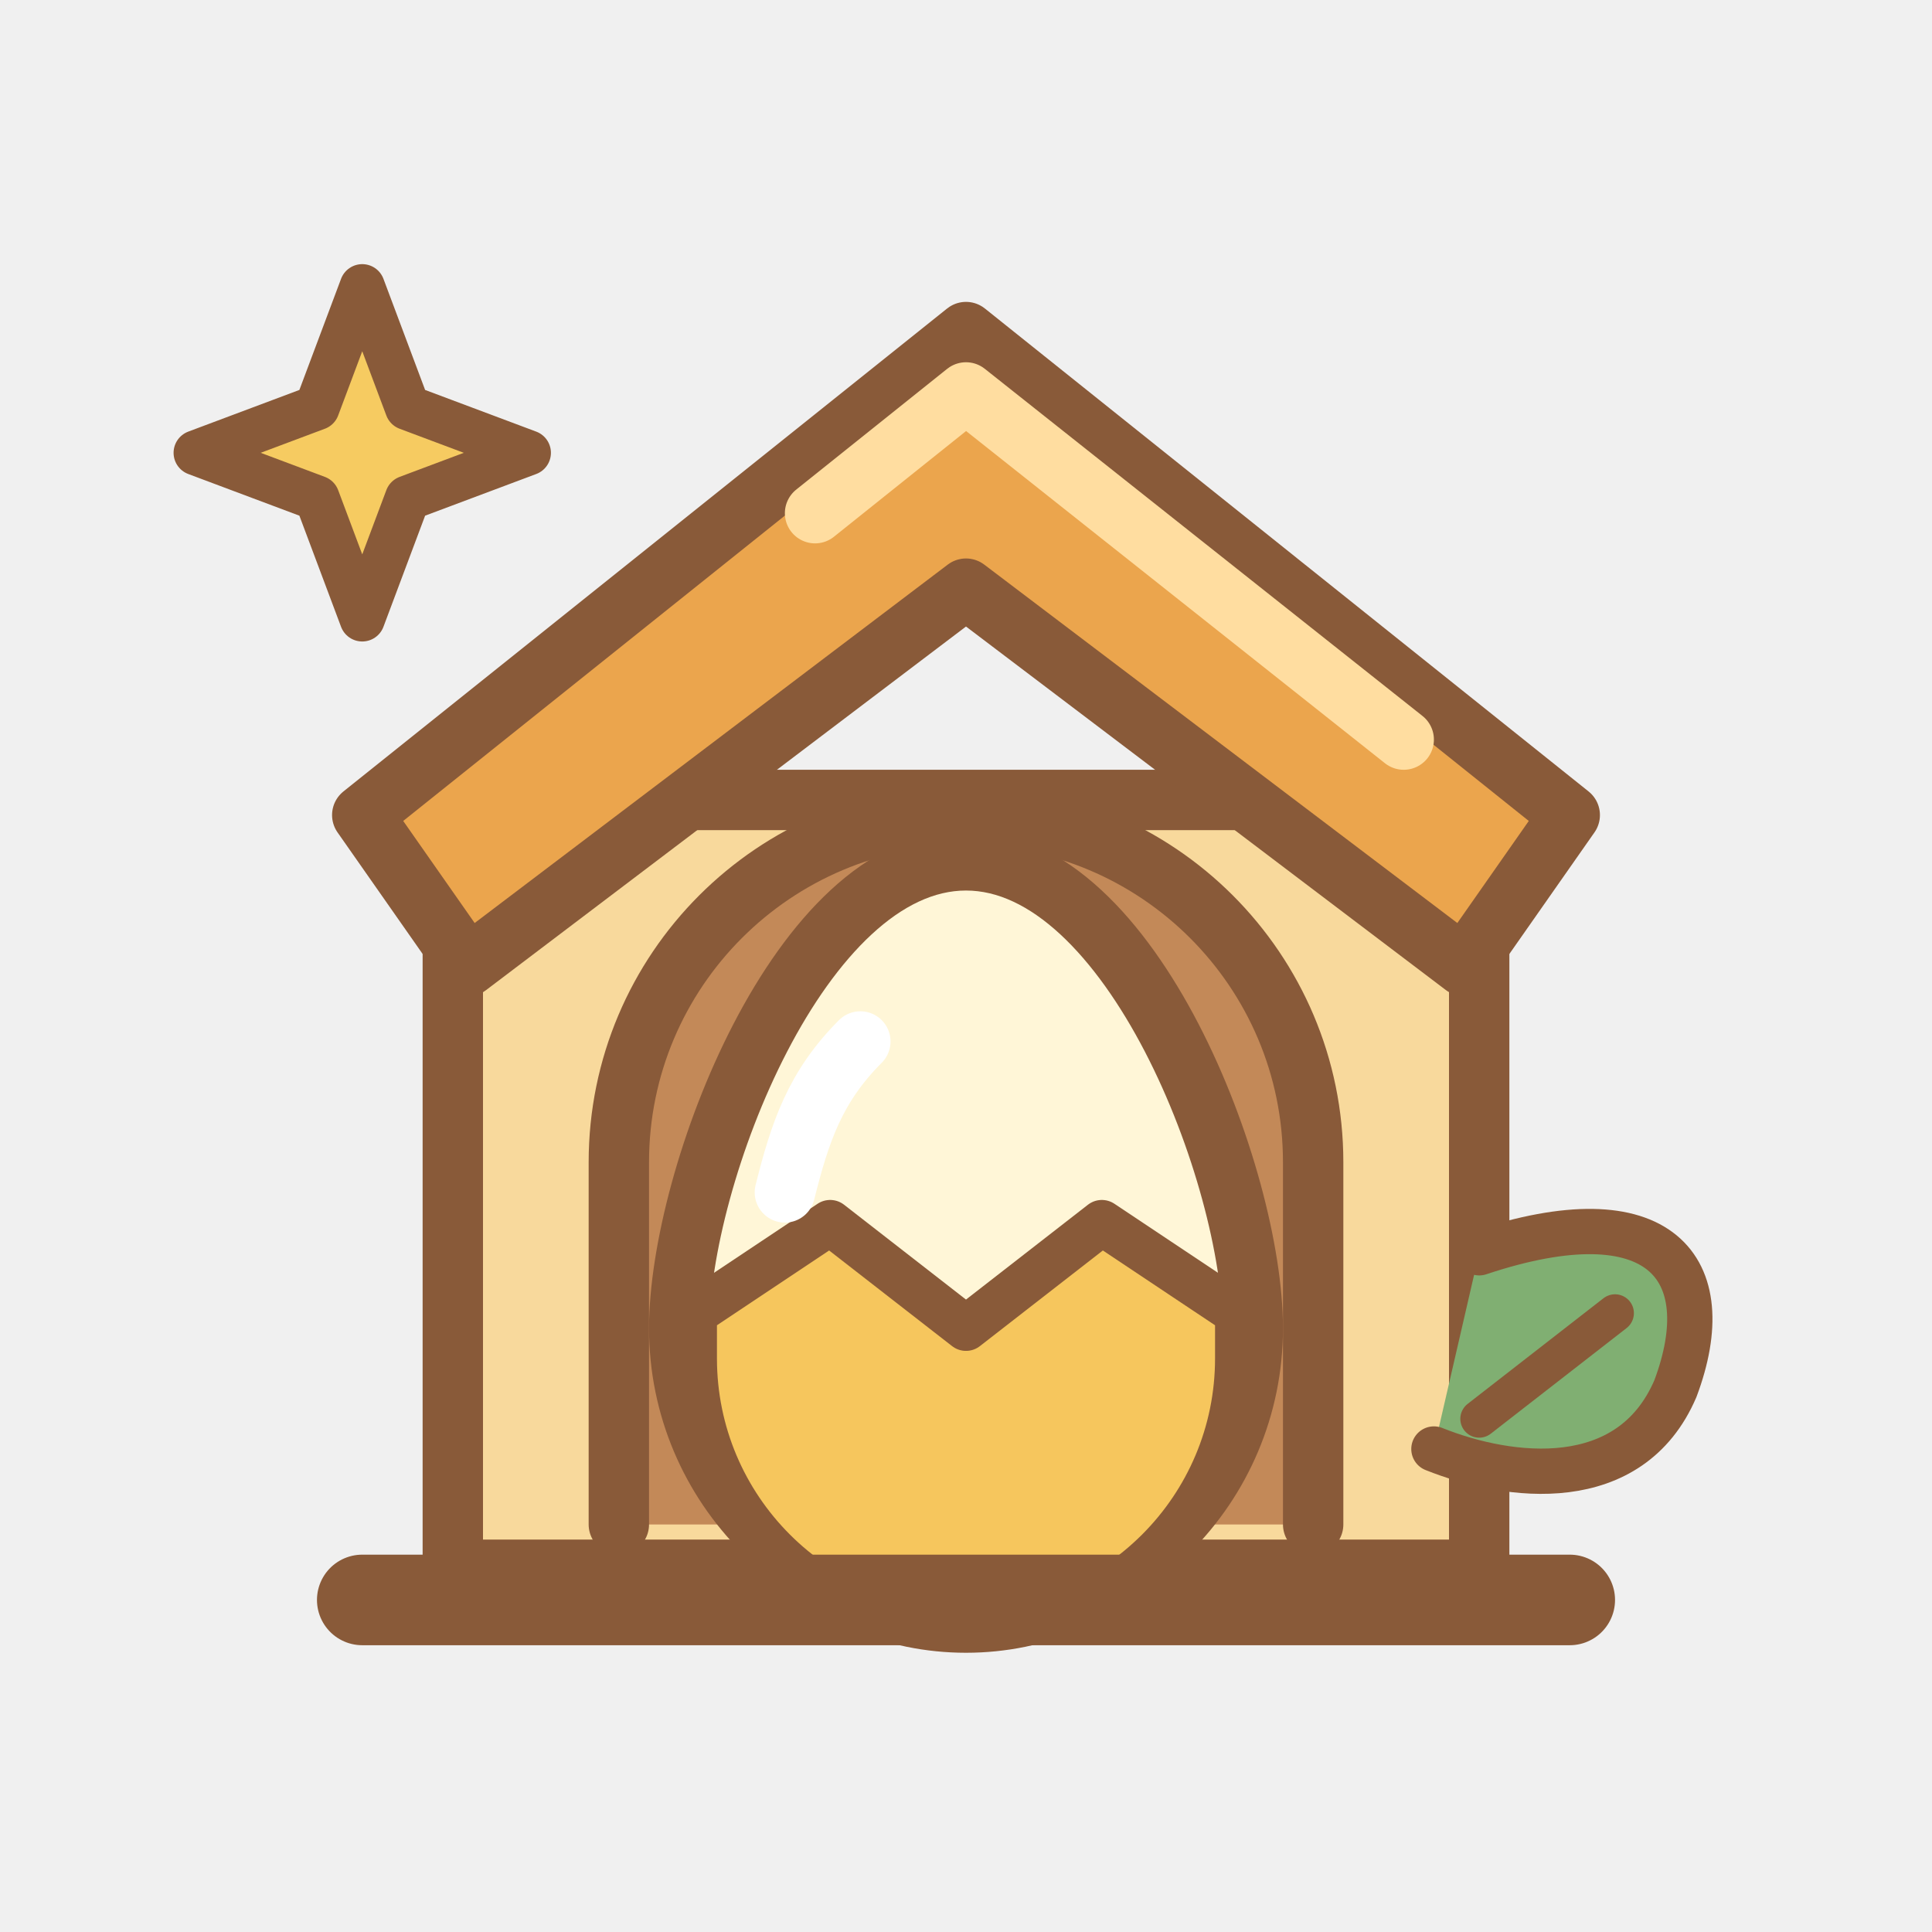
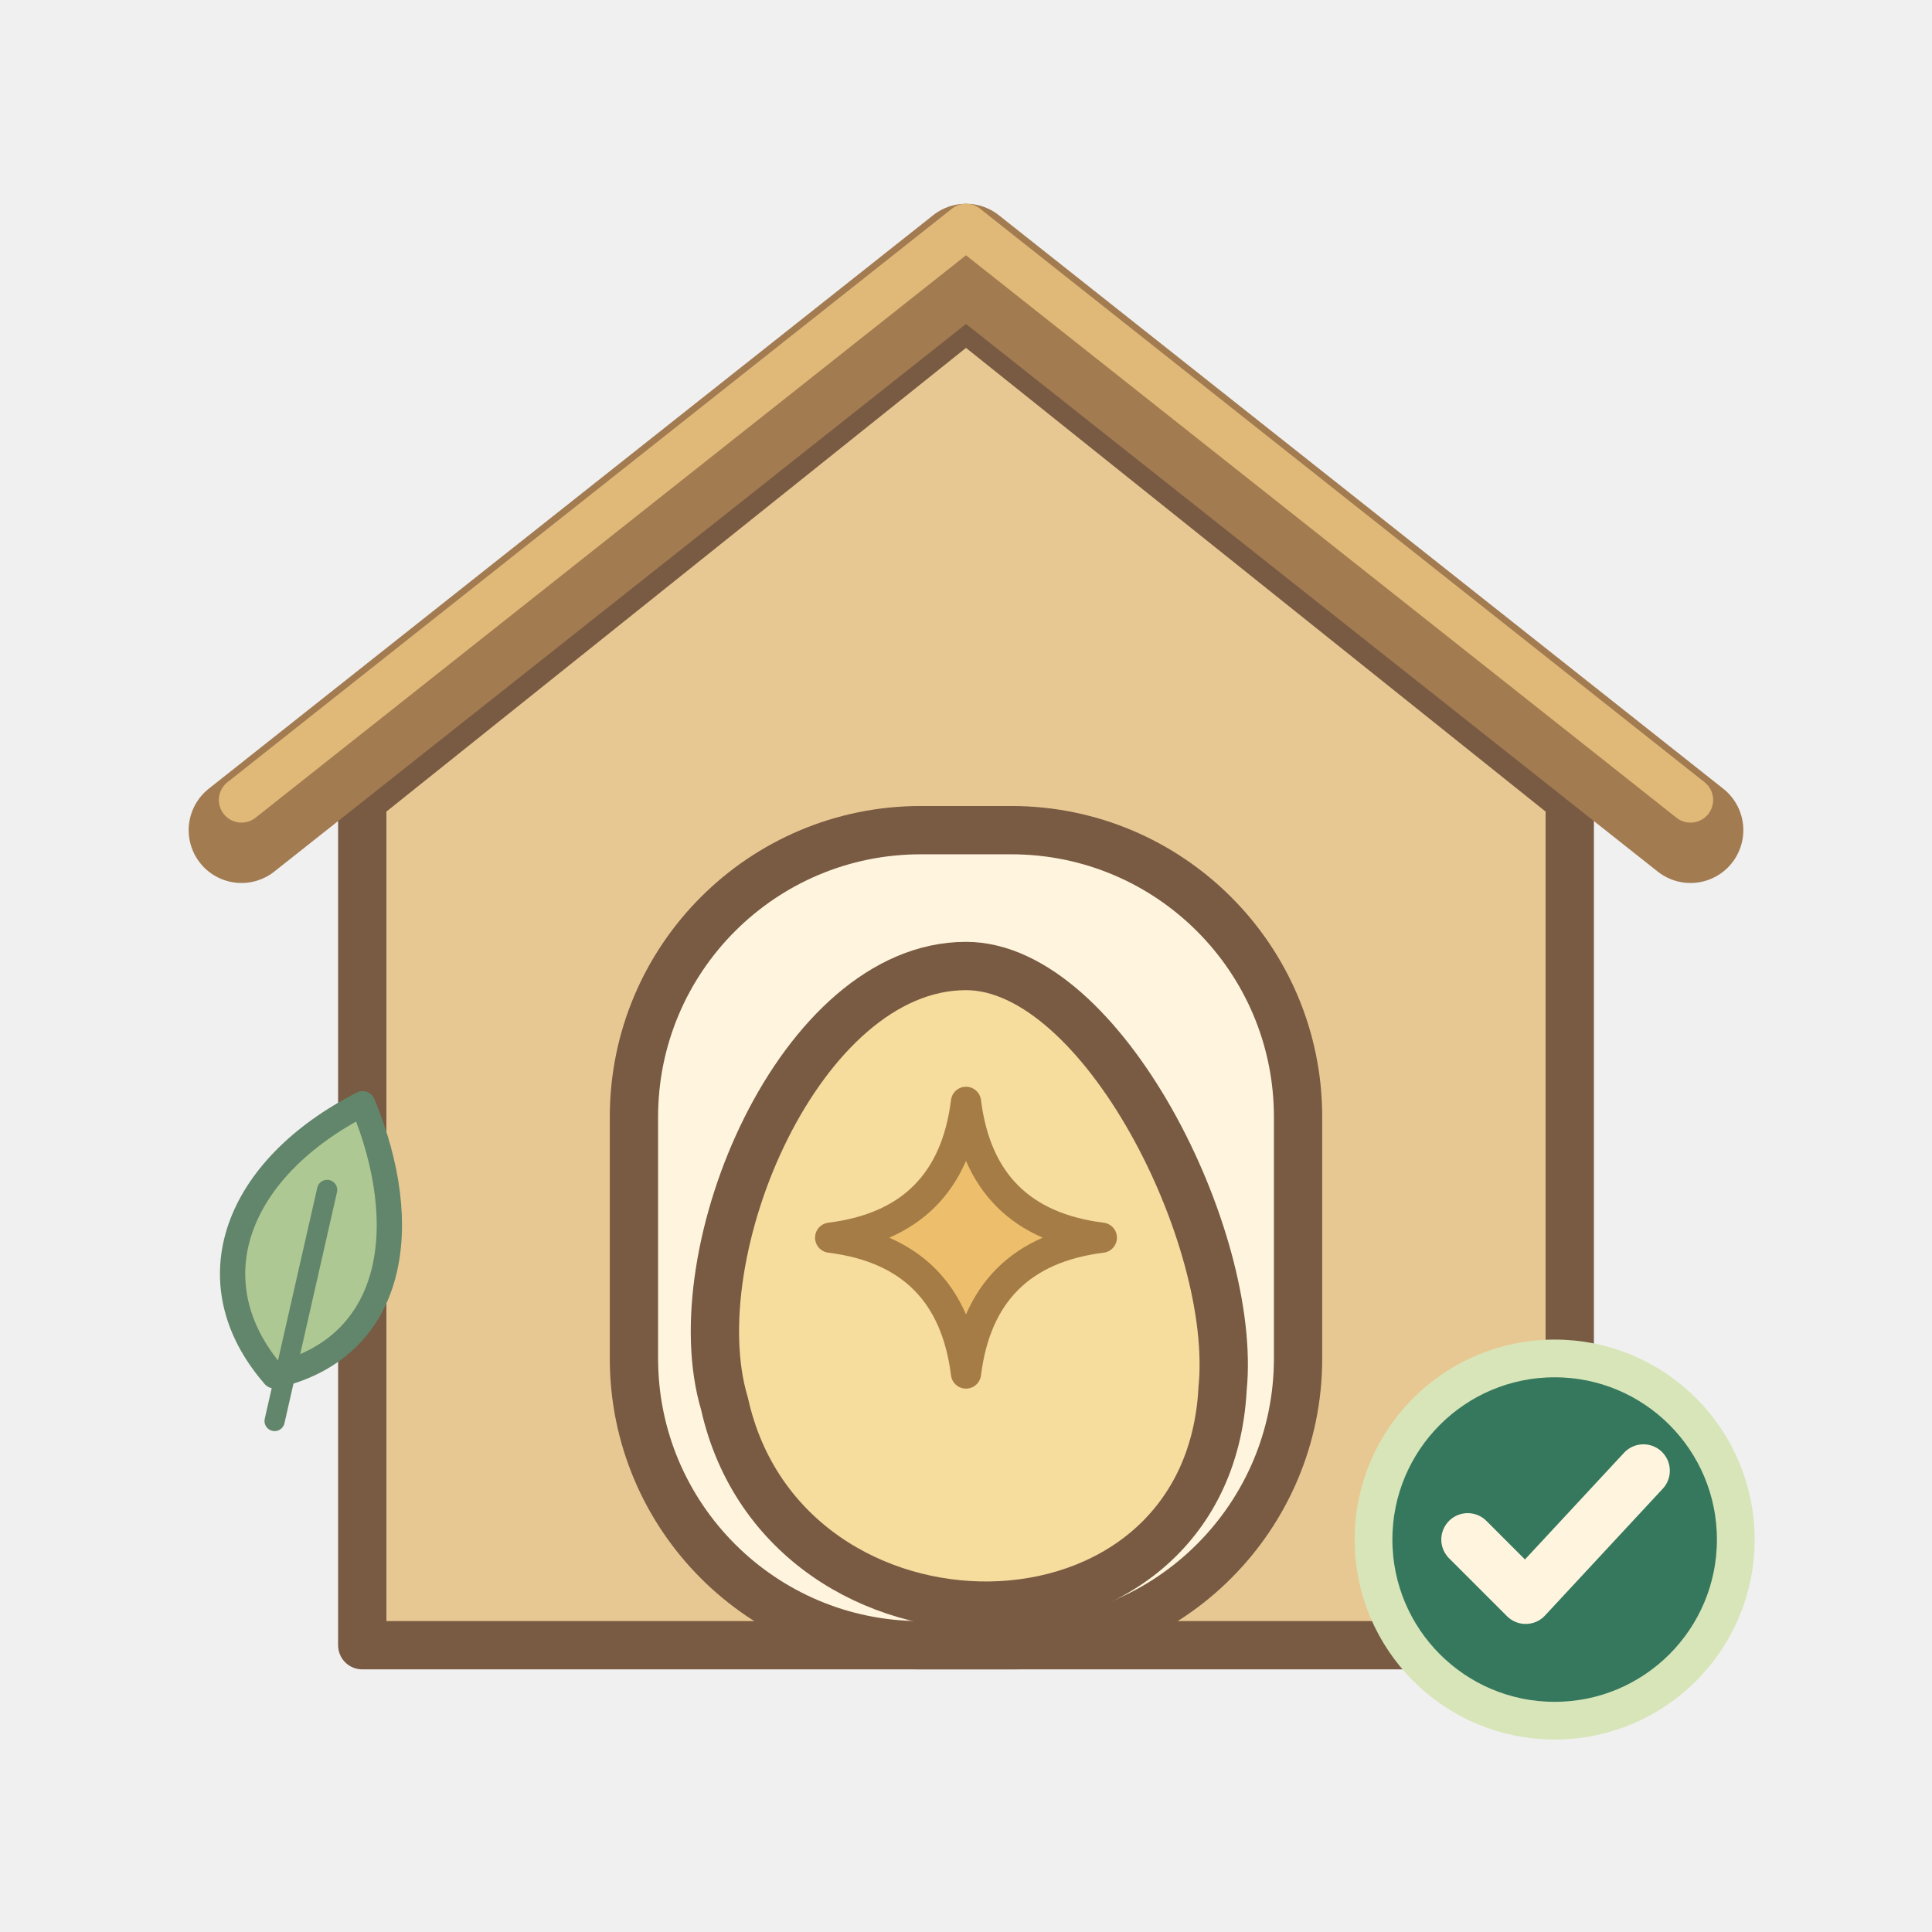
<svg xmlns="http://www.w3.org/2000/svg" width="128" height="128" viewBox="0 0 128 128">
-   <g stroke="#895A39" stroke-width="4" stroke-linecap="round" stroke-linejoin="round">
-     <path d="M30 53h68v51H30z" fill="#F8D99C" />
-     <path d="M24 54 64 22l40 32-7 10-33-25-33 25z" fill="#EBA54D" />
-     <path d="M54 34 64 26l29 23" fill="none" stroke="#FFDDA0" />
-     <path d="M41 101V77a23 23 0 0 1 46 0v24" fill="#C38958" />
-     <path d="M64 57c-11 0-19 21-19 31a19 19 0 0 0 38 0c0-10-8-31-19-31z" fill="#FFF6D7" />
-     <path d="m46 87 9-6 9 7 9-7 9 6v3a18 18 0 0 1-36 0z" fill="#F6C65D" stroke-width="3" />
-     <path d="M57 69c-3 3-4 6-5 10" fill="none" stroke="#FFFFFF" stroke-width="4" />
-     <path d="M24 106h80" fill="none" stroke-width="6" />
-     <path d="M98 83c12-4 16 1 13 9-3 7-11 6-16 4" fill="#80AF72" stroke-width="3" />
-     <path d="m98 94 9-7" fill="none" stroke-width="2.5" />
-     <path d="m21 27 3-8 3 8 8 3-8 3-3 8-3-8-8-3z" fill="#F6CB61" stroke-width="3" />
+   <g stroke="#795A43" stroke-width="3.2" stroke-linecap="round" stroke-linejoin="round">
+     <path d="M24 53L64 21L104 53V109H24Z" fill="#E8C892" />
+     <path d="M16 55L64 17L112 55" fill="none" stroke="#A27B51" stroke-width="7" />
+     <path d="M16 53L64 15L112 53" fill="none" stroke="#E0B978" stroke-width="3" />
+     <rect x="42" y="55" width="44" height="54" rx="19" fill="#FFF5DE" />
+     <path d="M64 64C53 64 45 83 48 93C52 111 80 111 81 92C82 82 73 64 64 64Z" fill="#F6DC9D" />
+     <path d="M64 73Q65 81 73 82Q65 83 64 91Q63 83 55 82Q63 81 64 73Z" fill="#EDBF6C" stroke="#A57C46" stroke-width="2" />
+     <circle cx="103" cy="102" r="12" fill="#35785E" stroke="#D8E5B9" stroke-width="2.5" />
+     <path d="M97.24 102l3.84 3.84 7.8 -8.4" fill="none" stroke="#FFF5DE" stroke-width="3.5" />
+     <g transform="translate(13 81) rotate(-27) scale(0.67)">
+       <path d="M0 17C-3 5 6-3 20-3C19 10 12 20 0 17Z" fill="#ADC892" stroke="#62866B" stroke-width="2.5" />
+       <path d="M-2 21L13 3" fill="none" stroke="#62866B" stroke-width="2" />
+     </g>
  </g>
</svg>
